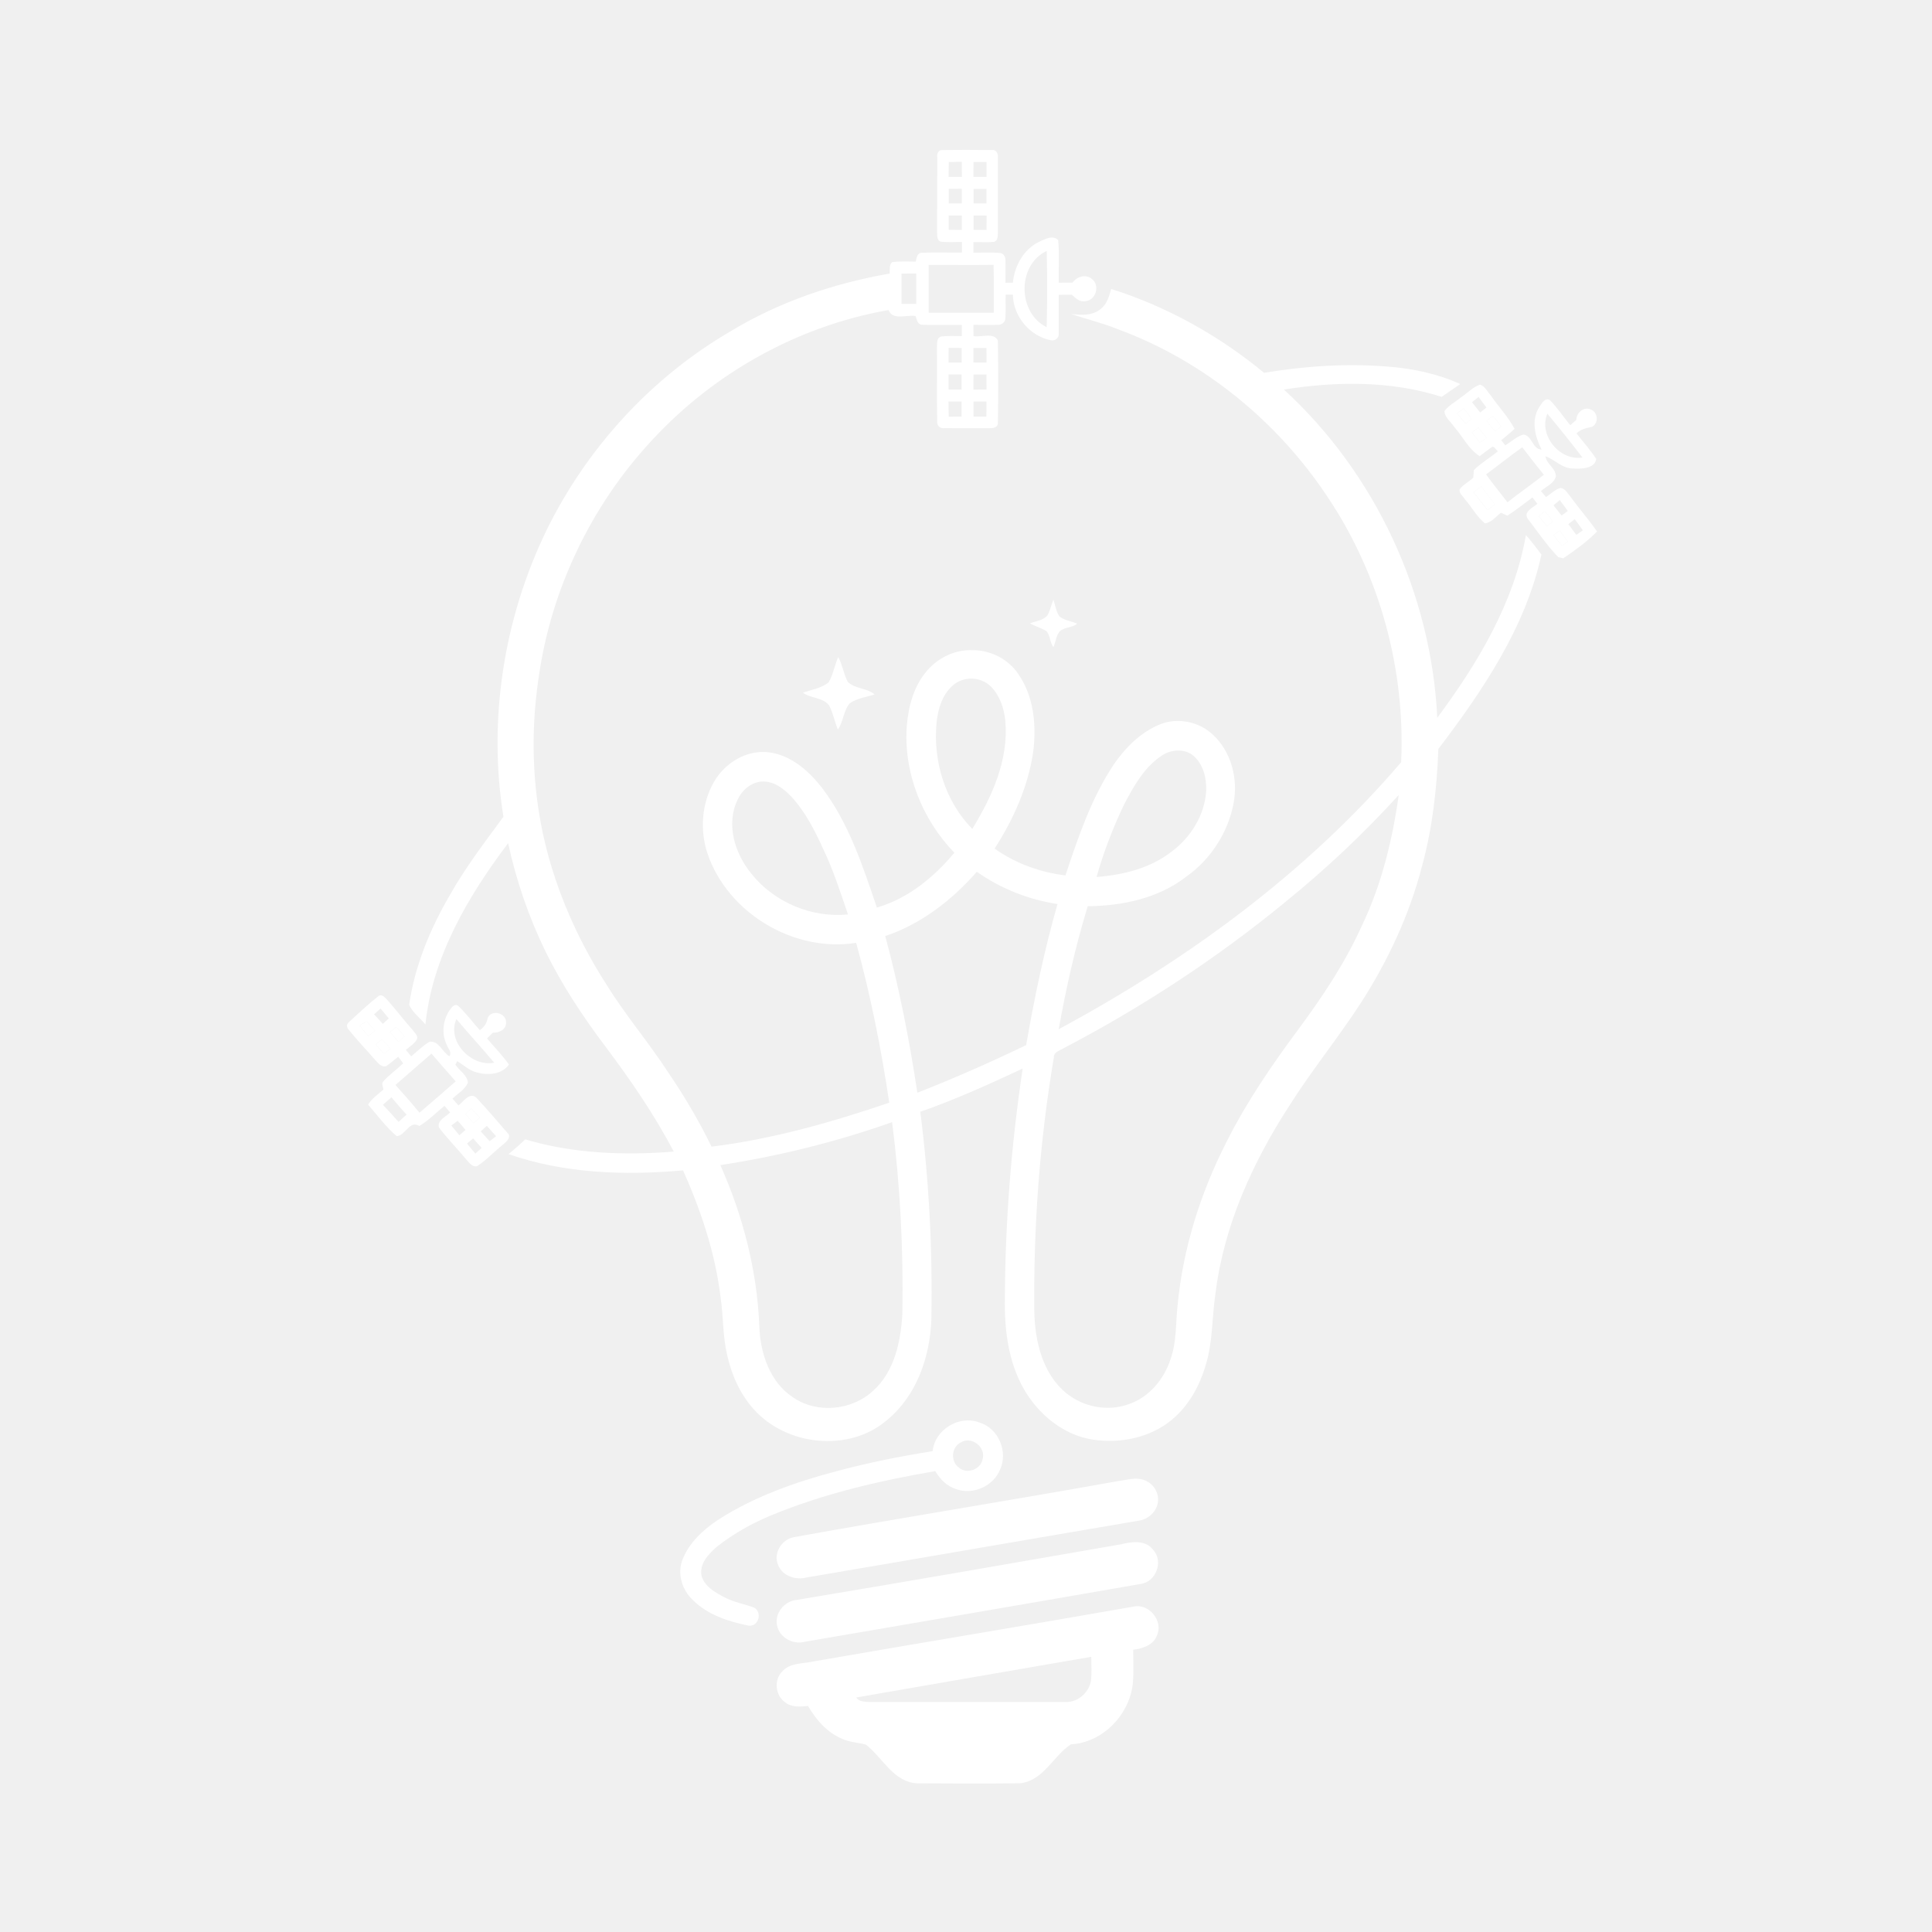
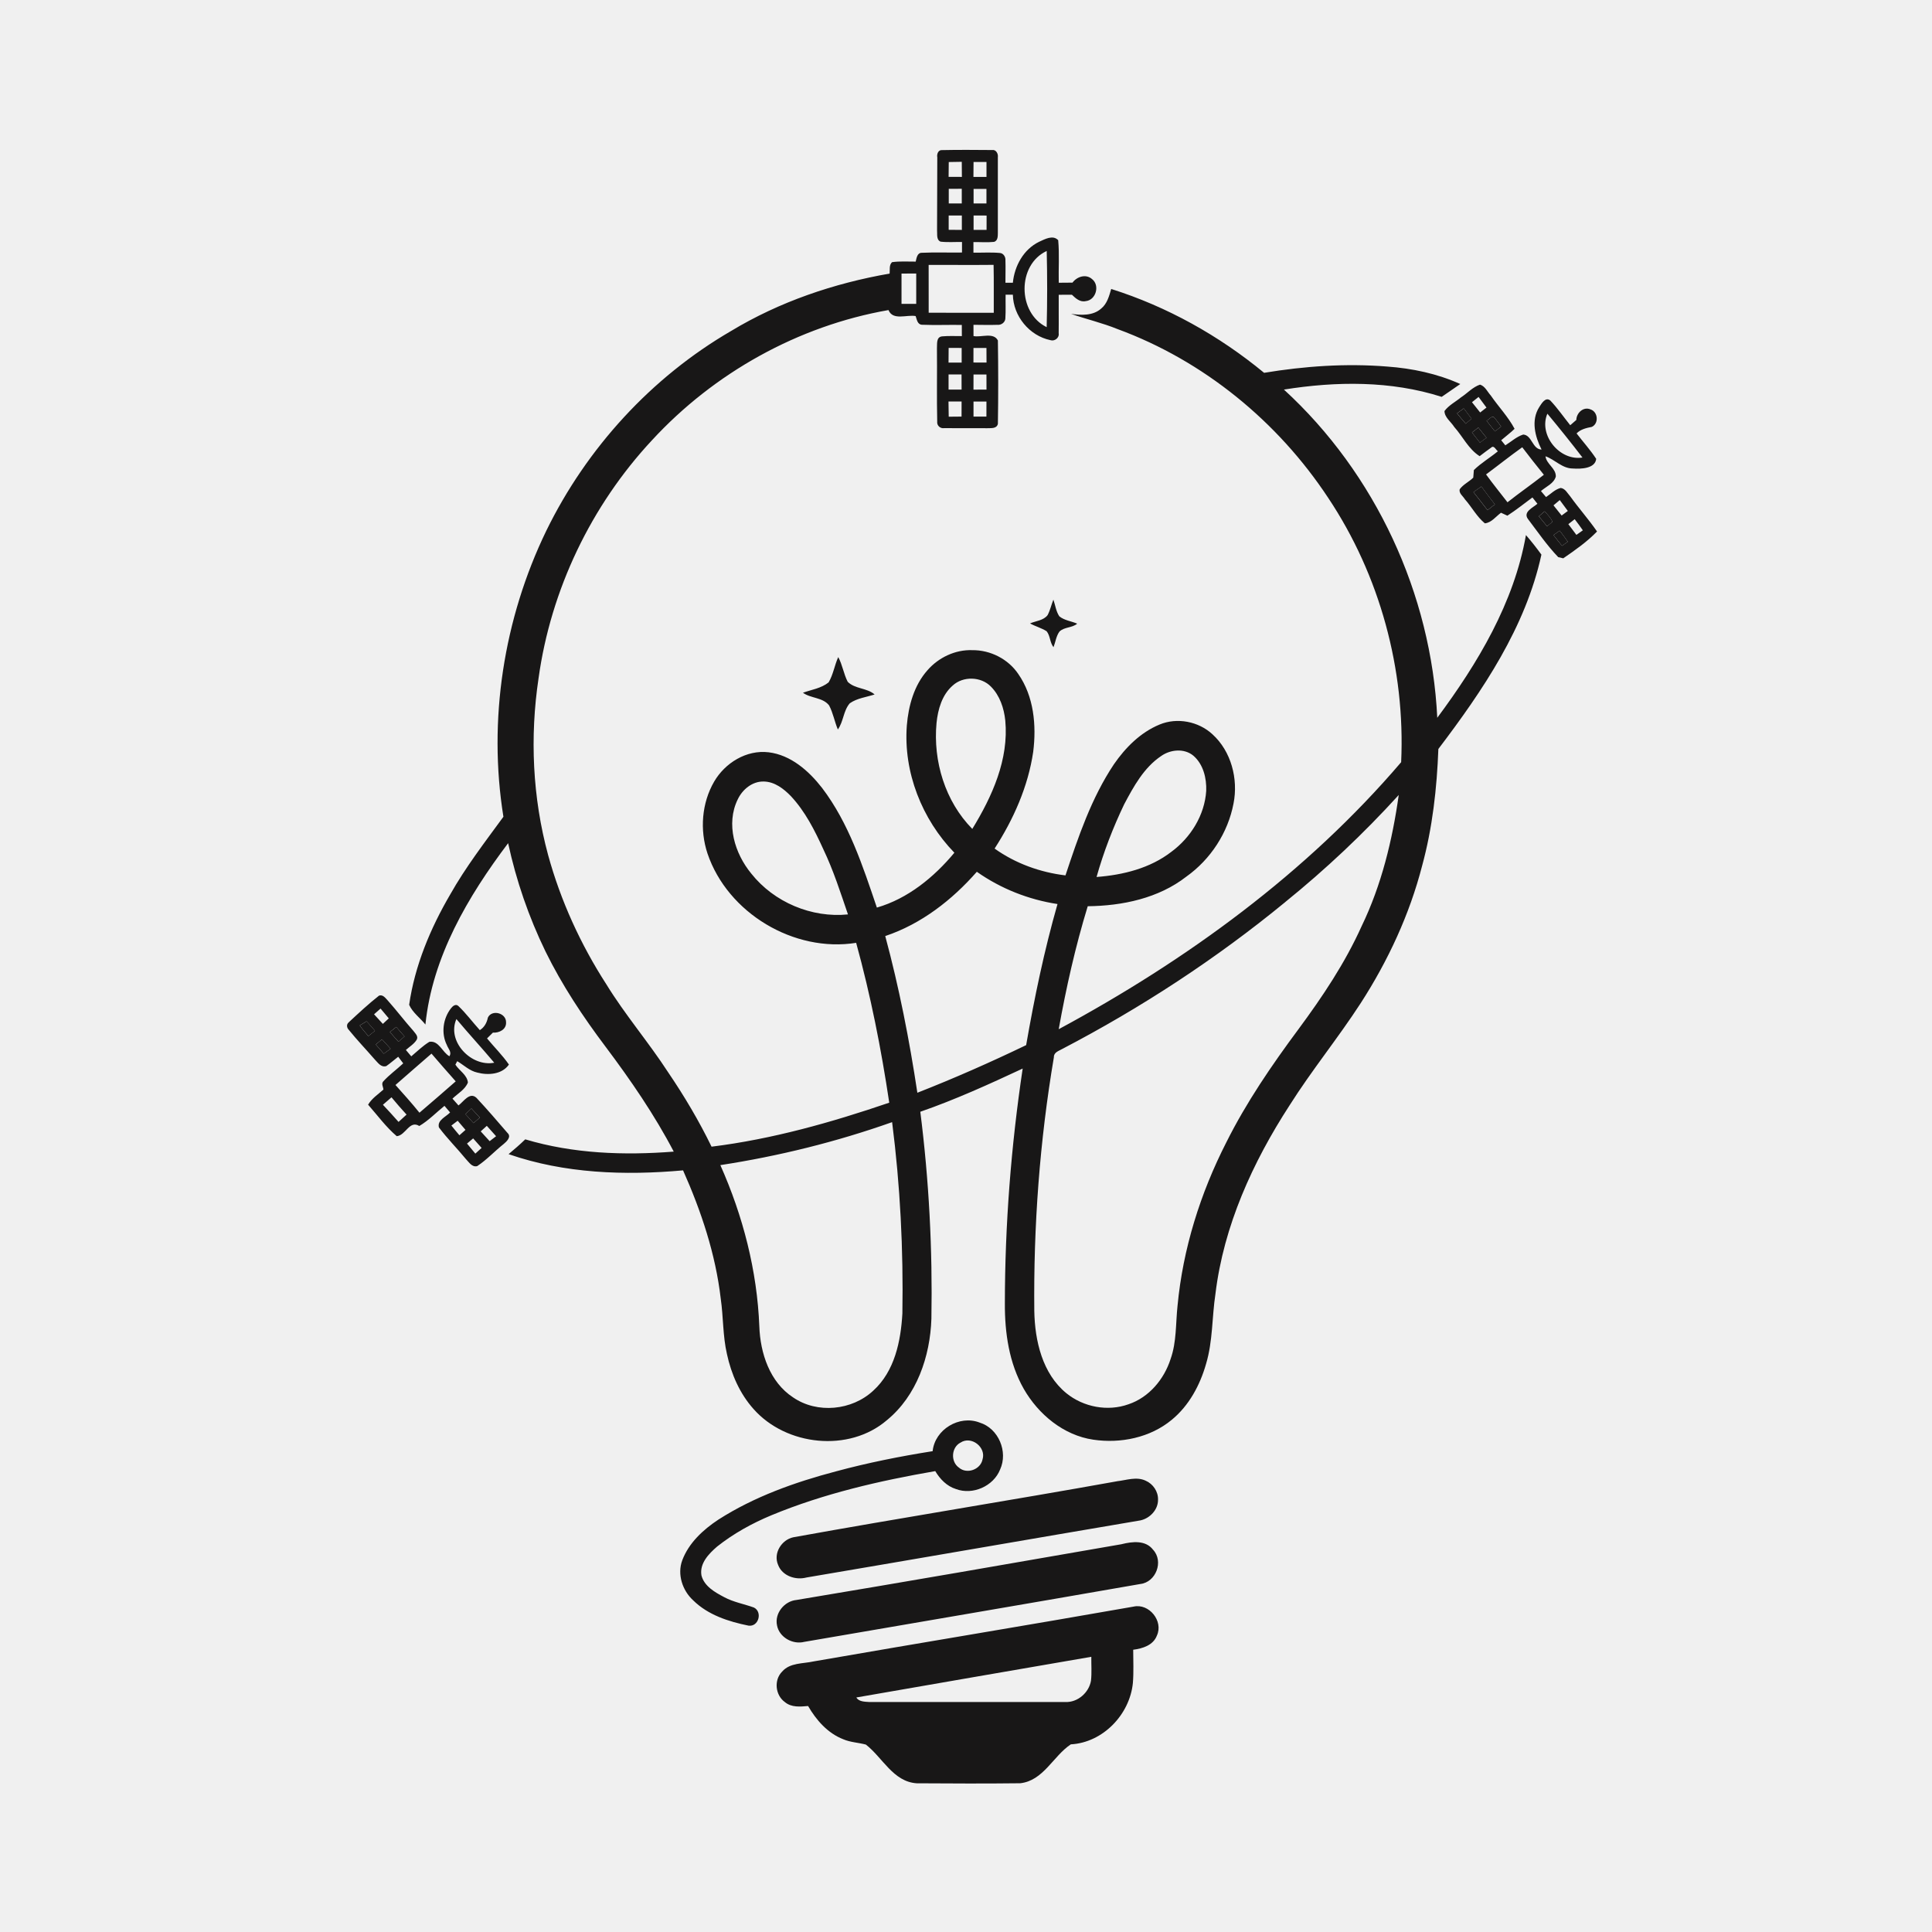
<svg xmlns="http://www.w3.org/2000/svg" id="Layer_1" version="1.1" viewBox="0 0 512 512">
  <defs>
    <style>
      .st0 {
-         fill: #fff;
+         fill: #181717;
      }
    </style>
  </defs>
  <path class="st0" d="M248.38,41.65c-.14-.83.27-1.97,1.29-1.87,4.44-.1,8.88-.05,13.32-.02,1-.14,1.59,1.04,1.45,1.9,0,6.68,0,13.35,0,20.03-.01.86.03,2.11-1.01,2.41-1.82.19-3.64.03-5.46.05-.01.93-.01,1.87,0,2.8,2.33.05,4.67-.13,7,.09.95.05,1.57,1.07,1.48,1.97.07,1.97-.01,3.94,0,5.92.49,0,1.48,0,1.97,0,.43-4.45,2.83-8.86,6.97-10.86,1.5-.67,3.62-1.91,5.04-.42.35,3.74.06,7.52.15,11.28,1.21,0,2.42,0,3.64-.03,1.17-1.59,3.54-2.38,5.17-.95,2.15,1.65,1.07,5.57-1.65,5.85-1.52.35-2.68-.74-3.67-1.69-1.17,0-2.34,0-3.5.01-.03,3.4.04,6.8-.01,10.19.22,1.23-1.09,2.21-2.21,1.83-5.56-1.17-9.82-6.36-9.93-12.04-.65,0-1.29,0-1.92-.01-.05,2.11.07,4.22-.07,6.32-.05,1.02-1.08,1.77-2.06,1.67-2.13.08-4.26,0-6.39,0,0,.99,0,1.99.01,2.98,2.01.42,5.31-1.08,6.46,1.17.11,7.36.12,14.74,0,22.1-.31,1.31-1.75,1.1-2.75,1.15-3.82-.02-7.64.02-11.46-.02-1.05.17-1.99-.67-1.87-1.73-.15-6.46,0-12.92-.07-19.39.09-1.15-.26-3.03,1.37-3.2,1.73-.16,3.48-.06,5.23-.07-.01-.99-.01-1.97-.01-2.96-3.54-.05-7.09.09-10.63-.05-1.18-.14-1.28-1.43-1.61-2.3-2.35-.43-6.03,1.27-7.19-1.59-23.95,4.19-46.24,16.65-62.69,34.51-16.11,17.29-26.79,39.59-30.04,63.01-2.34,15.58-1.61,31.66,2.52,46.88,3.32,12.13,8.62,23.71,15.43,34.27,4.98,8.11,11.21,15.36,16.39,23.34,4.28,6.3,8.17,12.86,11.5,19.7,16.09-1.99,31.77-6.43,47.09-11.66-2.13-14.27-4.94-28.45-8.77-42.36-16.46,2.64-34.06-7.88-39.4-23.68-2.07-6.22-1.54-13.36,1.77-19.05,2.89-4.96,8.56-8.46,14.41-7.77,5.9.71,10.66,4.92,14.18,9.44,7.13,9.37,10.79,20.71,14.53,31.72,8.21-2.37,15.14-8.05,20.54-14.54-8.59-8.85-13.54-21.35-12.6-33.72.43-5.23,1.91-10.64,5.47-14.64,2.94-3.38,7.38-5.49,11.89-5.32,4.78-.05,9.51,2.35,12.18,6.32,4.14,5.95,4.83,13.6,3.95,20.62-1.35,9.19-5.21,17.87-10.23,25.64,5.52,3.94,12.06,6.3,18.78,7.11,3.38-10.16,6.85-20.49,12.84-29.45,3.06-4.43,7.05-8.45,12.1-10.53,4.66-1.94,10.33-.83,14.01,2.58,4.98,4.52,6.87,11.84,5.59,18.33-1.47,7.76-6.08,14.82-12.5,19.39-7.38,5.75-16.96,7.75-26.14,7.85-3.27,10.68-5.72,21.6-7.69,32.59,33.89-18.27,65.65-41.37,90.75-70.76,1.13-24.6-5.65-49.52-19.32-70.03-13.34-20.24-33.04-36.37-55.84-44.75-4.01-1.63-8.24-2.61-12.32-4.03,2.68.38,5.8.53,7.98-1.4,1.59-1.29,2.11-3.33,2.66-5.2,14.8,4.67,28.57,12.36,40.52,22.22,10.76-1.78,21.73-2.54,32.62-1.66,6.65.48,13.27,1.88,19.37,4.63-1.63,1.15-3.3,2.26-4.93,3.4-13.48-4.31-27.95-4.14-41.81-1.93,24.24,22.2,39.07,54.17,40.64,86.98,10.73-14.44,20.35-30.46,23.5-48.42,1.45,1.66,2.8,3.4,4.1,5.18-4.2,19.3-15.56,36.02-27.31,51.51-.39,10.41-1.55,20.86-4.3,30.94-3.33,12.92-9.03,25.17-16.25,36.37-5.99,9.25-12.98,17.79-18.87,27.11-9.79,15.09-17.47,31.96-19.65,49.94-.94,6.18-.68,12.56-2.49,18.59-1.6,5.63-4.51,11.06-9.09,14.82-5.7,4.74-13.57,6.34-20.8,5.27-7.87-1.15-14.54-6.7-18.42-13.46-3.9-6.85-5.05-14.88-5.01-22.66.02-20.82,1.64-41.64,4.72-62.23-8.89,4.15-17.85,8.23-27.13,11.45,2.31,18.19,3.26,36.55,2.94,54.87-.33,9.97-3.88,20.38-11.78,26.85-10.03,8.63-26.68,6.84-35.33-2.92-3.66-4.08-5.92-9.25-7.07-14.58-1.12-4.84-.94-9.83-1.65-14.72-1.37-11.79-5.17-23.16-9.98-33.97-15.48,1.39-31.44.84-46.24-4.3,1.51-1.26,3-2.55,4.42-3.92,12.72,3.81,26.19,4.28,39.35,3.25-5.13-9.8-11.41-18.93-18.04-27.76-6.01-7.98-11.56-16.33-15.96-25.31-4.43-9.12-7.75-18.77-9.89-28.67-10.65,14.12-20.09,30.12-21.92,48.06-1.4-1.75-3.4-3.17-4.31-5.22,1.49-10.37,5.61-20.23,10.87-29.23,4.1-7.27,9.19-13.88,14.11-20.61-4.12-25.64.06-52.48,11.38-75.83,10.69-21.88,27.85-40.64,48.93-52.89,12.84-7.76,27.29-12.66,42.04-15.23.11-1.02-.19-2.22.63-3.02,2.07-.3,4.18-.13,6.28-.15.23-.95.39-2.4,1.7-2.34,3.52-.17,7.05-.01,10.57-.07,0-.93,0-1.87,0-2.79-1.9-.03-3.8.13-5.68-.09-1.19-.51-.82-2-.93-3.02.03-6.46.06-12.93.06-19.39M251.43,42.94c-.02,1.31-.03,2.62-.04,3.93,1.17,0,2.34,0,3.52.01-.01-1.33-.02-2.67-.03-4-1.16.03-2.31.05-3.45.06M258,42.93c-.01,1.32-.03,2.64-.03,3.96,1.15,0,2.3,0,3.46-.01-.01-1.32,0-2.64,0-3.96-1.15,0-2.28,0-3.42,0M251.43,50.05c0,1.29,0,2.57,0,3.86,1.15,0,2.3,0,3.45.01,0-1.3,0-2.6,0-3.89-1.16,0-2.3,0-3.44.01M258.01,50.05c0,1.29,0,2.57,0,3.86,1.13,0,2.26,0,3.41,0,0-1.29,0-2.56,0-3.85h-3.41M251.41,57.11c0,1.26,0,2.52,0,3.79,1.16,0,2.32.02,3.49.03,0-1.28,0-2.55,0-3.82h-3.5M258.01,57.1c0,1.27,0,2.54,0,3.82h3.44c0-1.27,0-2.54.01-3.8-1.15,0-2.31,0-3.44-.01M277.38,86.7c.17-6.72.17-13.46.01-20.19-7.88,3.66-7.77,16.42-.01,20.19M246.1,70.2c0,4.22.01,8.45.01,12.68,5.75,0,11.5,0,17.25.01-.03-4.24.05-8.47-.05-12.7-5.74.06-11.48,0-17.21.01M238.91,72.5c-.01,2.68-.01,5.36,0,8.03,1.3,0,2.59,0,3.9,0,0-2.68,0-5.36,0-8.05-1.31,0-2.6.01-3.9.02M251.4,92.21c-.02,1.3-.03,2.59-.03,3.88,1.15,0,2.31,0,3.48,0,0-1.29,0-2.58,0-3.88-1.15,0-2.3,0-3.44-.01M257.98,92.23c0,1.28-.01,2.56-.01,3.84,1.15,0,2.31,0,3.47.01-.01-1.29-.01-2.58-.02-3.86-1.15,0-2.3,0-3.44,0M251.38,99.23c0,1.34,0,2.68,0,4.01,1.15,0,2.3,0,3.45,0-.01-1.34-.01-2.68-.01-4.01-1.15,0-2.3,0-3.44,0M257.99,99.23c0,1.34-.01,2.68-.01,4.03,1.14,0,2.29-.01,3.45-.02-.01-1.33-.01-2.67-.01-4-1.15,0-2.29,0-3.42,0M251.36,106.41c0,1.34.02,2.68.06,4.02,1.13-.02,2.26-.03,3.4-.03,0-1.34,0-2.66.01-4h-3.47M257.99,106.41c0,1.33,0,2.66,0,3.99h3.42c0-1.33,0-2.66.01-3.98-1.15,0-2.28,0-3.42,0M252.46,181.69c-2.82,2.46-3.91,6.31-4.27,9.91-.95,10.1,2.28,20.78,9.48,28.07,5.26-8.59,9.71-18.41,8.74-28.73-.34-3.26-1.45-6.61-3.8-8.98-2.62-2.7-7.39-2.83-10.15-.27M307.74,200.34c-4.58,3.06-7.31,8.07-9.83,12.82-2.96,6.19-5.45,12.64-7.31,19.25,7-.53,14.18-2.3,19.82-6.67,5.14-3.78,8.83-9.73,9.24-16.16.12-3.35-.77-7.05-3.41-9.32-2.41-2-6.06-1.65-8.51.08M195.5,211.86c-3.18,6.53-.8,14.3,3.6,19.65,6.01,7.59,15.99,11.8,25.62,10.82-1.99-5.82-3.86-11.69-6.52-17.25-2.28-5.01-4.81-10.03-8.6-14.09-1.91-1.97-4.33-3.84-7.2-3.88-3.02-.08-5.67,2.11-6.9,4.76M340.58,239.08c-18.27,15-38.15,27.99-59.1,38.92-.91.52-2.23.88-2.19,2.18-3.76,22.2-5.42,44.76-5.19,67.28.15,7.86,2.13,16.56,8.5,21.76,4.53,3.68,10.96,4.91,16.48,2.92,5.43-1.82,9.43-6.64,11.14-11.99,1.61-4.53,1.33-9.4,1.84-14.11,1.42-15.1,6.04-29.8,12.92-43.29,5.32-10.65,12.06-20.48,19.14-30.02,6.34-8.57,12.32-17.5,16.71-27.25,5.28-10.91,8.17-22.84,9.85-34.8-9.29,10.22-19.37,19.71-30.1,28.39M234.6,248.07c3.68,13.64,6.4,27.55,8.51,41.52,9.77-3.83,19.37-8.07,28.83-12.62,2.19-12.58,4.8-25.11,8.31-37.39-7.68-1.17-15.03-4.08-21.38-8.55-6.56,7.48-14.74,13.85-24.26,17.03M190.9,308.77c6,13.46,9.75,27.99,10.33,42.74.24,7.08,2.76,14.76,8.94,18.81,6.39,4.4,15.61,3.48,21.24-1.77,5.68-5.14,7.32-13.13,7.73-20.46.28-16.93-.57-33.91-2.72-50.71-14.77,5.23-30.04,9.01-45.53,11.39M387.28,105.24c1.64-1.1,3.04-2.67,4.94-3.31,1.35.41,1.96,1.9,2.85,2.88,2.05,2.98,4.6,5.62,6.31,8.83-1.11,1.09-2.38,2.01-3.55,3.03.28.33.83,1.01,1.1,1.35,1.56-.97,2.96-2.3,4.74-2.86,2.35.15,2.4,3.91,4.86,3.98-1.73-3.44-2.84-7.72-.63-11.23.61-.93,1.65-2.82,2.95-1.77,1.93,2.04,3.52,4.36,5.28,6.55.53-.46,1.07-.93,1.61-1.4.04-1.87,1.9-3.63,3.8-2.78,1.96.66,2.21,3.73.31,4.62-1.47.29-2.95.62-4.04,1.73,1.73,2.25,3.64,4.36,5.2,6.74-.27,2.6-4.06,2.71-6.16,2.56-2.86.01-4.78-2.37-7.28-3.24.26,2.11,2.79,3.16,2.74,5.36-.51,1.88-2.59,2.66-3.94,3.86.34.4,1.01,1.19,1.35,1.59,1.26-.84,2.37-2.04,3.88-2.42,1.22.16,1.79,1.41,2.54,2.25,2.27,3.16,4.88,6.08,7.09,9.29-2.65,2.74-5.82,4.96-8.95,7.11-.33-.08-1-.24-1.33-.31-3-3.12-5.46-6.74-8.08-10.18-1.26-1.87,1.45-2.96,2.56-3.97-.33-.41-.99-1.25-1.32-1.67-2.2,1.63-4.34,3.34-6.64,4.83-.42-.19-1.27-.59-1.69-.78-1.36.99-2.52,2.64-4.28,2.81-2.15-1.77-3.46-4.32-5.3-6.39-.49-.84-1.66-1.59-1.35-2.66.94-1.29,2.46-1.95,3.58-3.06.04-.5.12-1.51.16-2.01,1.93-1.89,4.28-3.26,6.37-4.98-.53-.35-1.03-1.67-1.76-.99-1.06.73-2.06,1.53-3.08,2.29-2.95-1.87-4.46-5.2-6.73-7.74-.86-1.38-2.56-2.51-2.59-4.22,1.16-1.57,2.99-2.46,4.47-3.7M391.83,105.2c-.59.47-1.17.93-1.74,1.39.72.91,1.44,1.81,2.17,2.72.55-.43,1.11-.87,1.67-1.3-.71-.93-1.41-1.87-2.1-2.82M386.13,109.54c.75.93,1.51,1.85,2.31,2.75.5-.45,1.01-.89,1.52-1.34-.69-.9-1.38-1.81-2.05-2.72-.61.43-1.2.87-1.79,1.31M393.95,111.5c.73.94,1.49,1.88,2.23,2.82.54-.43,1.08-.85,1.63-1.28-.65-.86-1.24-1.76-1.96-2.55-.73-.2-1.27.75-1.9,1.01M410.07,109.63c-2.42,5.69,3.29,12.6,9.3,11.62-3.02-3.94-6.13-7.81-9.3-11.62M390.1,114.61c.7.89,1.39,1.79,2.09,2.68.57-.43,1.17-.85,1.75-1.28-.73-.9-1.45-1.81-2.17-2.7-.42.32-1.25.97-1.67,1.29M393.82,125.73c1.82,2.51,3.78,4.92,5.68,7.38,3.15-2.5,6.48-4.79,9.64-7.29-1.95-2.4-3.86-4.84-5.73-7.29-3.26,2.32-6.38,4.82-9.59,7.2M390.47,130.41c1.25,1.59,2.5,3.18,3.74,4.79.64-.51,1.29-1.03,1.95-1.53-1.23-1.57-2.42-3.14-3.58-4.74-.71.49-1.42.99-2.11,1.49M413.36,132.52c-.57.47-1.13.93-1.67,1.4.71.9,1.43,1.8,2.16,2.7.54-.41,1.09-.81,1.64-1.21-.71-.97-1.42-1.93-2.13-2.88M409.33,135.51c-.38.33-1.15.99-1.53,1.31.72.88,1.44,1.76,2.17,2.64.49-.37.98-.77,1.46-1.17-.47-1.09-1.32-1.94-2.11-2.78M415.63,138.91c.71.94,1.42,1.89,2.13,2.84.56-.41,1.13-.81,1.71-1.21-.69-1.01-1.43-1.99-2.16-2.95-.57.44-1.13.88-1.69,1.32M411.69,141.8c.73.96,1.49,1.91,2.26,2.85.51-.37,1.02-.73,1.54-1.09-.71-.99-1.42-1.97-2.15-2.93-.56.39-1.11.78-1.65,1.17M277.65,162.97c.67-1.29.97-2.72,1.51-4.06.51,1.47.69,3.1,1.57,4.42,1.34,1.1,3.18,1.27,4.74,1.95-1.35,1.15-3.4.84-4.69,2.08-.9,1.21-1.05,2.78-1.59,4.15-.99-1.23-.84-3.03-1.83-4.23-1.37-.87-2.98-1.28-4.39-2.07,1.55-.67,3.6-.76,4.68-2.23M222.14,174.13c1.13,2.07,1.43,4.46,2.51,6.55,1.91,1.93,5.1,1.59,7.13,3.36-2.21.72-4.64.98-6.58,2.34-1.71,1.96-1.65,4.85-3.16,6.94-.88-2.09-1.26-4.38-2.32-6.38-1.69-2.17-4.86-1.83-6.93-3.36,2.28-.81,4.85-1.17,6.8-2.74,1.23-2.06,1.56-4.54,2.56-6.72M92.43,270.91c2.61-2.42,5.22-4.86,8.02-7.06,1.03-.36,1.71.67,2.32,1.3,2.32,2.61,4.44,5.41,6.77,8.03.48.67,1.4,1.43.89,2.36-.7,1.14-1.9,1.84-2.87,2.71.47.56.95,1.12,1.43,1.69,1.57-1.31,3.04-2.78,4.8-3.85,2.53-.39,3.4,2.76,5.31,3.83.71-1.13-.35-2.02-.69-3-1.54-3.08-1.01-7.01,1.1-9.7.45-.59,1.23-1.27,1.95-.63,2.07,1.97,3.78,4.29,5.7,6.41,1.21-.77,1.85-1.95,2.13-3.32,1.06-2.25,4.88-1.22,4.82,1.24.12,1.91-1.85,2.85-3.49,2.74-.52.51-1.03,1.01-1.55,1.53,1.92,2.32,4.08,4.45,5.8,6.93-1.83,2.64-5.54,2.88-8.39,2.12-2.05-.45-3.56-1.98-5.31-3.02l-.49.92c1.04,1.61,3.12,2.72,3.32,4.74-.74,1.87-2.69,2.91-4.09,4.27.53.6,1.05,1.19,1.59,1.8,1.34-.99,2.98-3.68,4.77-2.01,2.82,3.02,5.53,6.17,8.23,9.31,1.11,1.01-.23,2.27-1.03,2.93-2.38,1.89-4.46,4.17-7,5.85-1.38.37-2.18-1.03-2.99-1.85-2.33-2.85-4.96-5.46-7.16-8.4-.51-1.93,1.87-2.8,2.96-3.97-.5-.59-1-1.17-1.49-1.75-2.22,1.79-4.21,3.89-6.67,5.34-2.62-1.63-3.6,2.5-5.98,2.7-2.86-2.44-5.11-5.53-7.59-8.35.99-1.67,2.65-2.74,4.06-4-.04-.69-.59-1.49-.09-2.11,1.61-1.8,3.6-3.19,5.34-4.84-.33-.43-1-1.31-1.33-1.75-1.06.81-2.06,1.71-3.15,2.47-1.43.45-2.27-.96-3.12-1.81-2.27-2.62-4.68-5.13-6.86-7.83-.53-.54-.63-1.47.04-1.95M99.13,268.8c.77.85,1.55,1.69,2.33,2.54.52-.49,1.05-.97,1.57-1.46-.73-.87-1.46-1.74-2.18-2.6-.58.5-1.15,1.01-1.73,1.53M130.98,281.63c-3.28-3.91-6.76-7.66-10.03-11.57-2.62,5.98,3.99,12.76,10.03,11.57M95.33,271.76c.69.99,1.51,1.89,2.28,2.82.59-.47,1.17-.95,1.76-1.41-.75-.84-1.49-1.69-2.22-2.52-.61.37-1.22.74-1.83,1.11M103.32,273.51c.75.85,1.51,1.7,2.27,2.55.54-.46,1.07-.93,1.61-1.39-.74-.84-1.47-1.68-2.19-2.52-.57.45-1.13.9-1.7,1.36M99.59,276.81c.71.81,1.41,1.61,2.12,2.43.6-.43,1.2-.87,1.8-1.3-.77-.84-1.53-1.69-2.29-2.52-.55.46-1.09.93-1.63,1.39M104.8,287.53c2.15,2.42,4.33,4.82,6.36,7.35,3.23-2.74,6.42-5.53,9.61-8.31-2.15-2.45-4.32-4.87-6.42-7.35-3.18,2.78-6.38,5.52-9.54,8.31M101.48,292.78c1.41,1.49,2.78,3,4.14,4.54.7-.65,1.41-1.3,2.12-1.94-1.37-1.49-2.7-3.02-3.99-4.58-.76.65-1.51,1.31-2.27,1.97M123.35,295.25c.71.79,1.42,1.58,2.14,2.38.55-.49,1.11-.97,1.67-1.46-.75-.8-1.49-1.61-2.23-2.41-.53.49-1.05.99-1.57,1.49M119.62,298.28c.69.87,1.41,1.73,2.13,2.58.53-.48,1.07-.96,1.61-1.43-.69-.81-1.39-1.61-2.07-2.42-.56.42-1.13.84-1.67,1.27M127.39,299.82c.79.86,1.59,1.73,2.37,2.6.57-.44,1.13-.88,1.71-1.31-.81-.93-1.64-1.85-2.46-2.75-.55.49-1.09.97-1.62,1.47M125.39,301.69c-.55.45-1.09.91-1.63,1.37.73.89,1.47,1.77,2.21,2.66.55-.51,1.1-1.01,1.66-1.51-.75-.84-1.5-1.68-2.24-2.52M247.16,384.57c.59-5.76,7.09-9.66,12.46-7.57,5,1.53,7.58,7.72,5.42,12.43-1.75,4.43-7.26,6.86-11.71,5.18-2.41-.75-4.22-2.63-5.48-4.75-14.78,2.56-29.51,5.94-43.42,11.7-5.12,2.13-10.03,4.84-14.38,8.29-2.21,1.91-4.7,4.46-4.16,7.65.73,2.86,3.55,4.46,5.99,5.74,2.48,1.35,5.29,1.82,7.91,2.77,2.35,1.17,1.26,5.18-1.43,4.8-5.3-1.08-10.73-2.82-14.67-6.71-2.84-2.6-4.26-6.89-2.89-10.59,1.73-4.62,5.54-8.13,9.57-10.79,9.53-6.1,20.31-9.93,31.2-12.8,8.41-2.27,16.97-3.98,25.57-5.34M254.53,382.31c-2.43,1.27-2.65,5.05-.41,6.62,2.09,1.83,5.72.54,6.26-2.16,1.03-3.23-2.98-6.36-5.84-4.46M295.98,392.55c2.51-.27,5.19-1.31,7.63-.15,1.96.84,3.35,2.88,3.28,5.04.03,2.65-2.15,4.94-4.67,5.48-29.5,5-58.98,10.13-88.48,15.13-2.89.77-6.43-.4-7.54-3.35-1.33-3.06.92-6.66,4.06-7.31,28.53-5.16,57.18-9.7,85.72-14.83M297.29,409.21c2.79-.69,6.3-1.11,8.29,1.49,2.86,3.07.77,8.61-3.4,9.08-29.67,5.18-59.36,10.22-89.04,15.33-3.07.78-6.62-1.2-7.22-4.36-.69-3.21,1.95-6.44,5.15-6.74,28.77-4.79,57.49-9.79,86.22-14.79M215.63,440.29c28.24-4.92,56.53-9.55,84.77-14.52,4.12-.94,7.97,3.84,6.19,7.67-.97,2.58-3.8,3.44-6.28,3.76,0,2.95.16,5.92-.09,8.86-.85,8.33-7.93,15.74-16.44,16.21-4.66,3.08-7.27,9.65-13.42,10.31-9.13.11-18.27.07-27.41.01-6.24-.39-9.05-6.82-13.49-10.26-1.99-.53-4.09-.59-5.99-1.41-4.12-1.6-7.16-5.07-9.32-8.81-2.09.19-4.44.41-6.16-1.05-2.54-1.82-2.94-5.84-.72-8.07,2.08-2.4,5.53-2.06,8.36-2.7M226.93,449.86c.71,1.13,2.21,1.1,3.39,1.19,17.34.02,34.67,0,52.02,0,3.24.15,6.25-2.48,6.78-5.64.24-2.11.06-4.23.09-6.34-20.76,3.55-41.51,7.19-62.27,10.78h0Z" />
  <path class="st0" d="M386.13,109.54c.59-.44,1.18-.87,1.79-1.31.67.91,1.35,1.82,2.05,2.72-.51.45-1.02.89-1.52,1.34-.8-.9-1.56-1.83-2.31-2.75M393.95,111.5c.63-.26,1.17-1.21,1.9-1.01.72.79,1.31,1.69,1.96,2.55-.55.43-1.09.85-1.63,1.28-.74-.94-1.49-1.88-2.23-2.82M390.1,114.61c.42-.32,1.25-.97,1.67-1.29.72.89,1.44,1.8,2.17,2.7-.58.43-1.18.85-1.75,1.28-.7-.9-1.39-1.79-2.09-2.68M390.47,130.41c.69-.5,1.4-.99,2.11-1.49,1.17,1.6,2.36,3.18,3.58,4.74-.66.51-1.31,1.02-1.95,1.53-1.23-1.61-2.48-3.2-3.74-4.79M409.33,135.51c.79.85,1.64,1.69,2.11,2.78-.48.4-.97.79-1.46,1.17-.73-.88-1.45-1.76-2.17-2.64.38-.33,1.15-.99,1.53-1.31M95.33,271.76c.61-.37,1.21-.74,1.83-1.11.73.84,1.47,1.69,2.22,2.52-.59.46-1.17.94-1.76,1.41-.78-.93-1.6-1.83-2.28-2.82M103.32,273.51c.57-.46,1.13-.91,1.7-1.36.71.85,1.45,1.69,2.19,2.52-.54.46-1.07.93-1.61,1.39-.76-.85-1.52-1.7-2.27-2.55M99.59,276.81c.54-.47,1.08-.93,1.63-1.39.76.84,1.52,1.69,2.29,2.52-.6.43-1.2.87-1.8,1.3-.71-.82-1.41-1.63-2.12-2.43M123.35,295.25c.52-.5,1.05-1,1.57-1.49.74.81,1.49,1.61,2.23,2.41-.56.49-1.11.97-1.67,1.46-.72-.8-1.43-1.59-2.14-2.38h0Z" />
  <path class="st0" d="M411.69,141.8c.53-.39,1.09-.79,1.65-1.17.73.96,1.45,1.94,2.15,2.93-.52.36-1.03.73-1.54,1.09-.77-.95-1.53-1.89-2.26-2.85h0Z" />
</svg>
